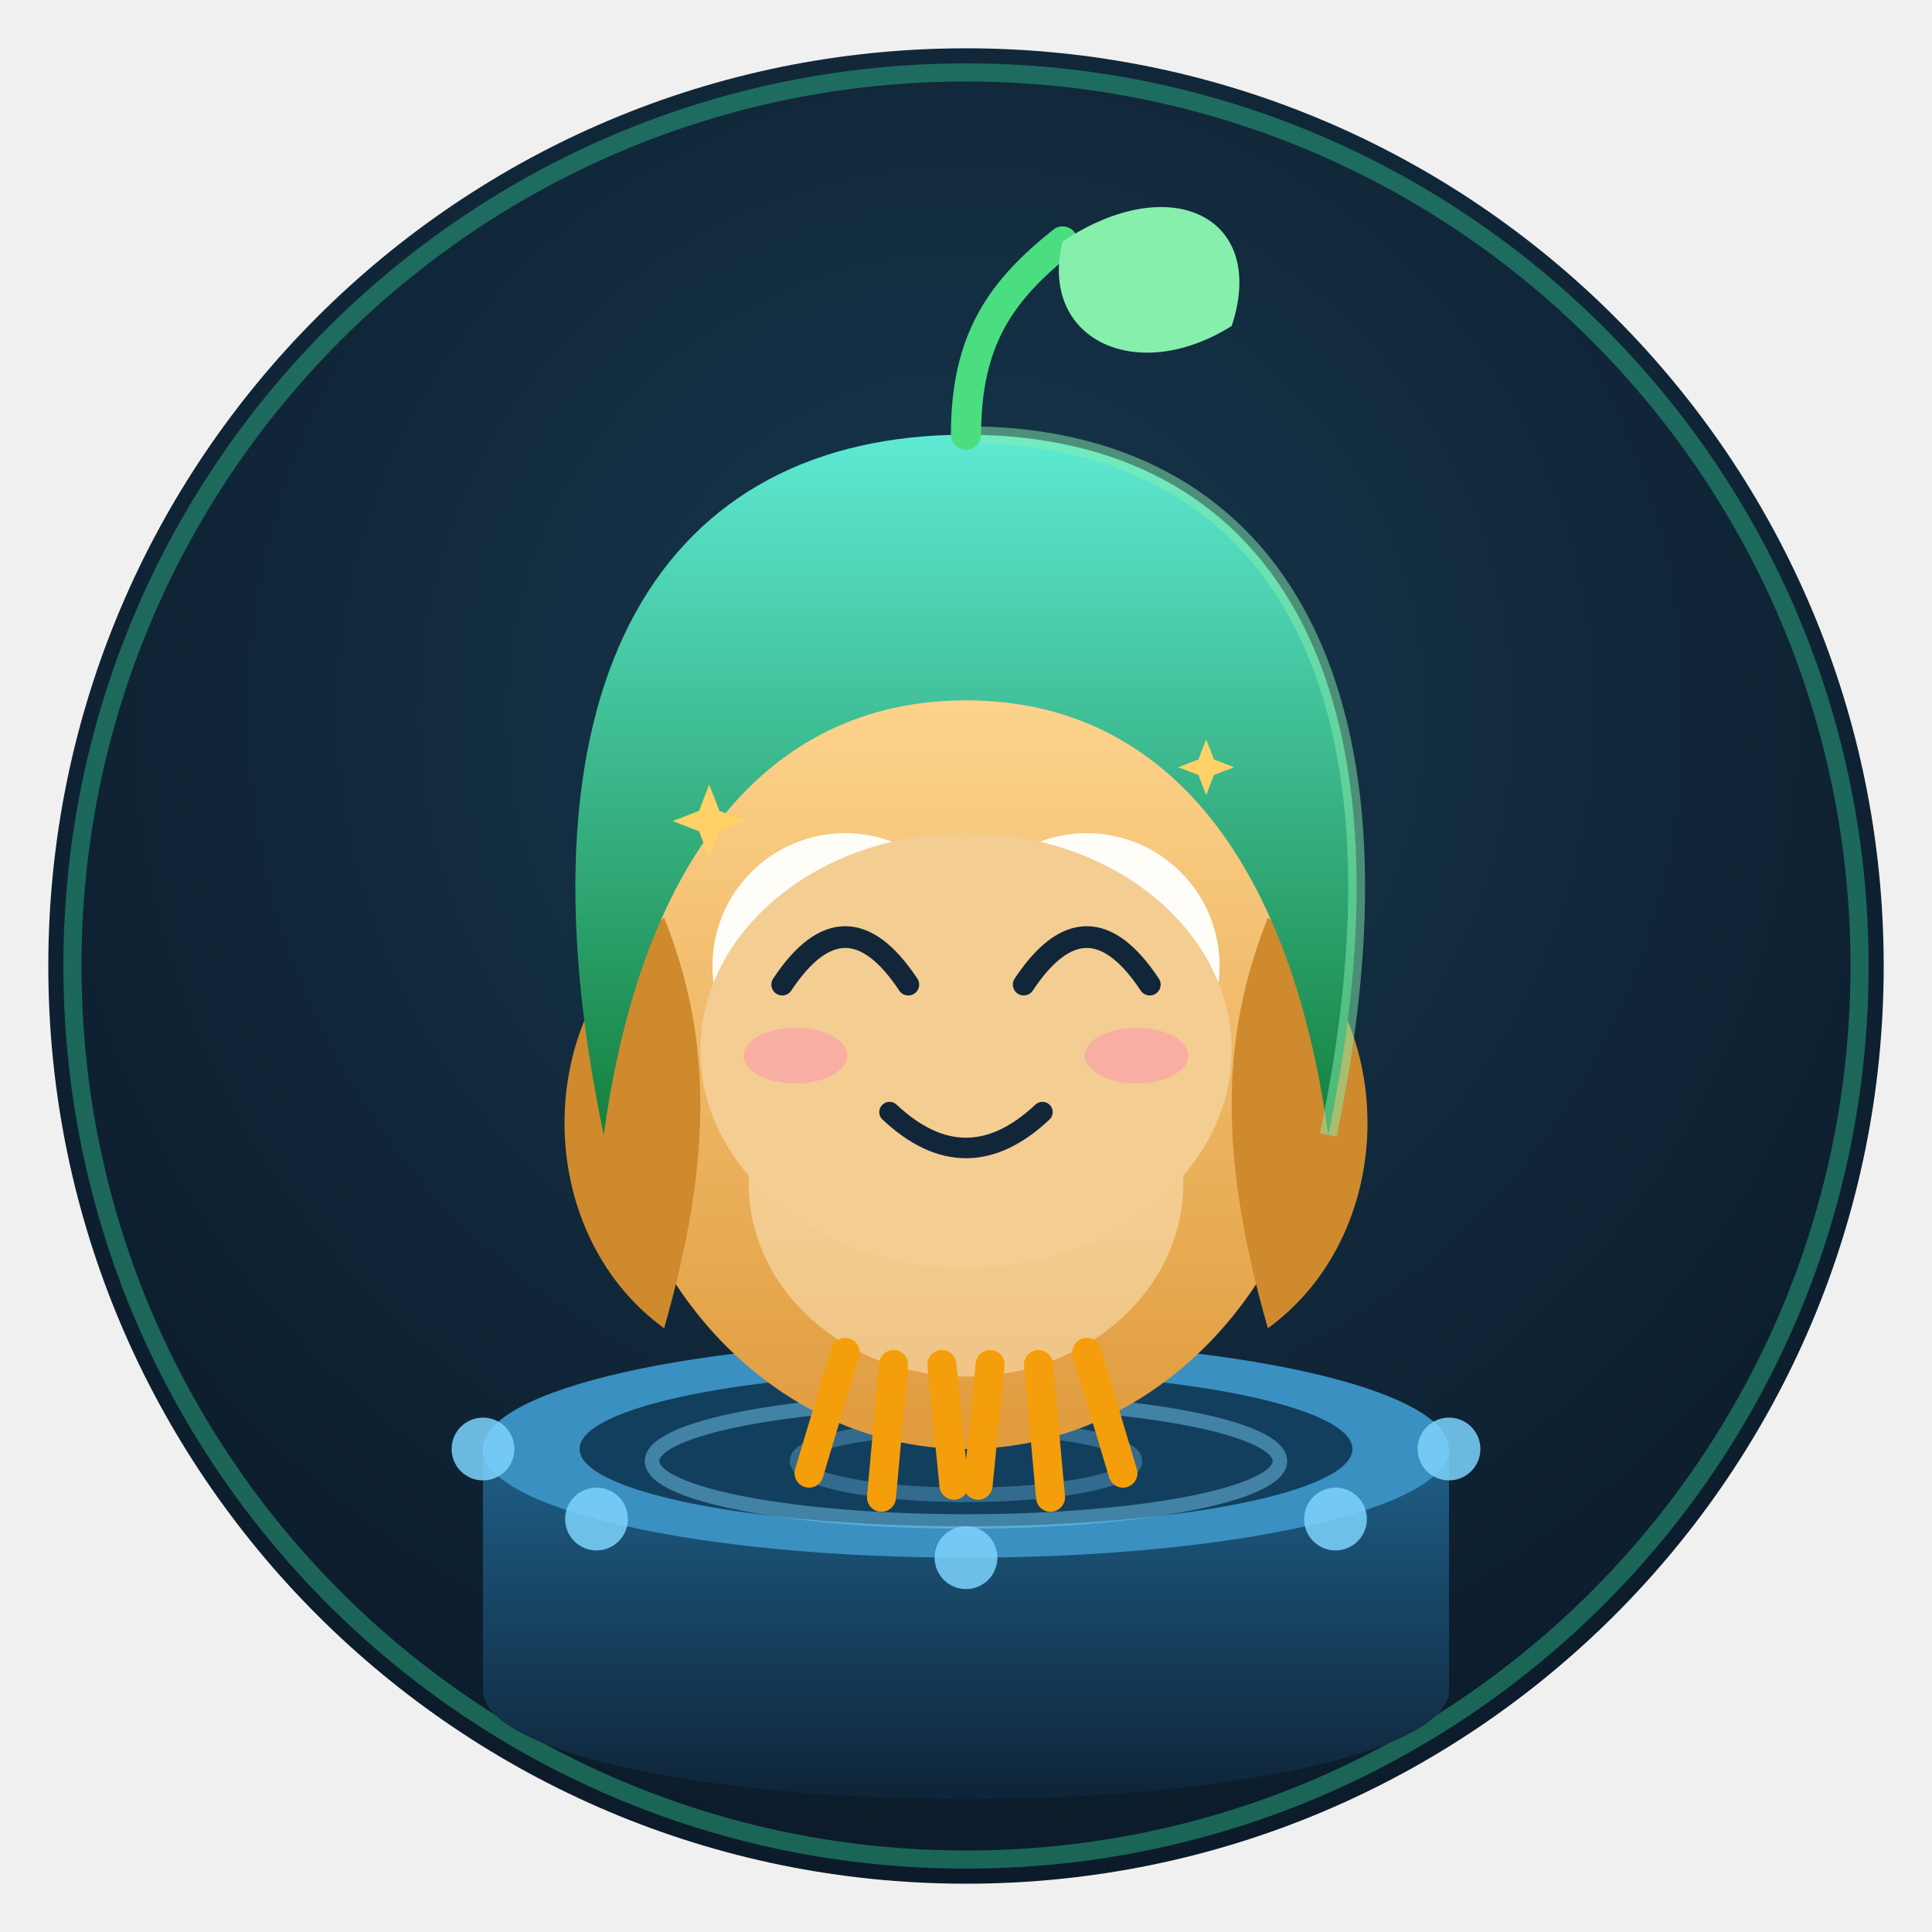
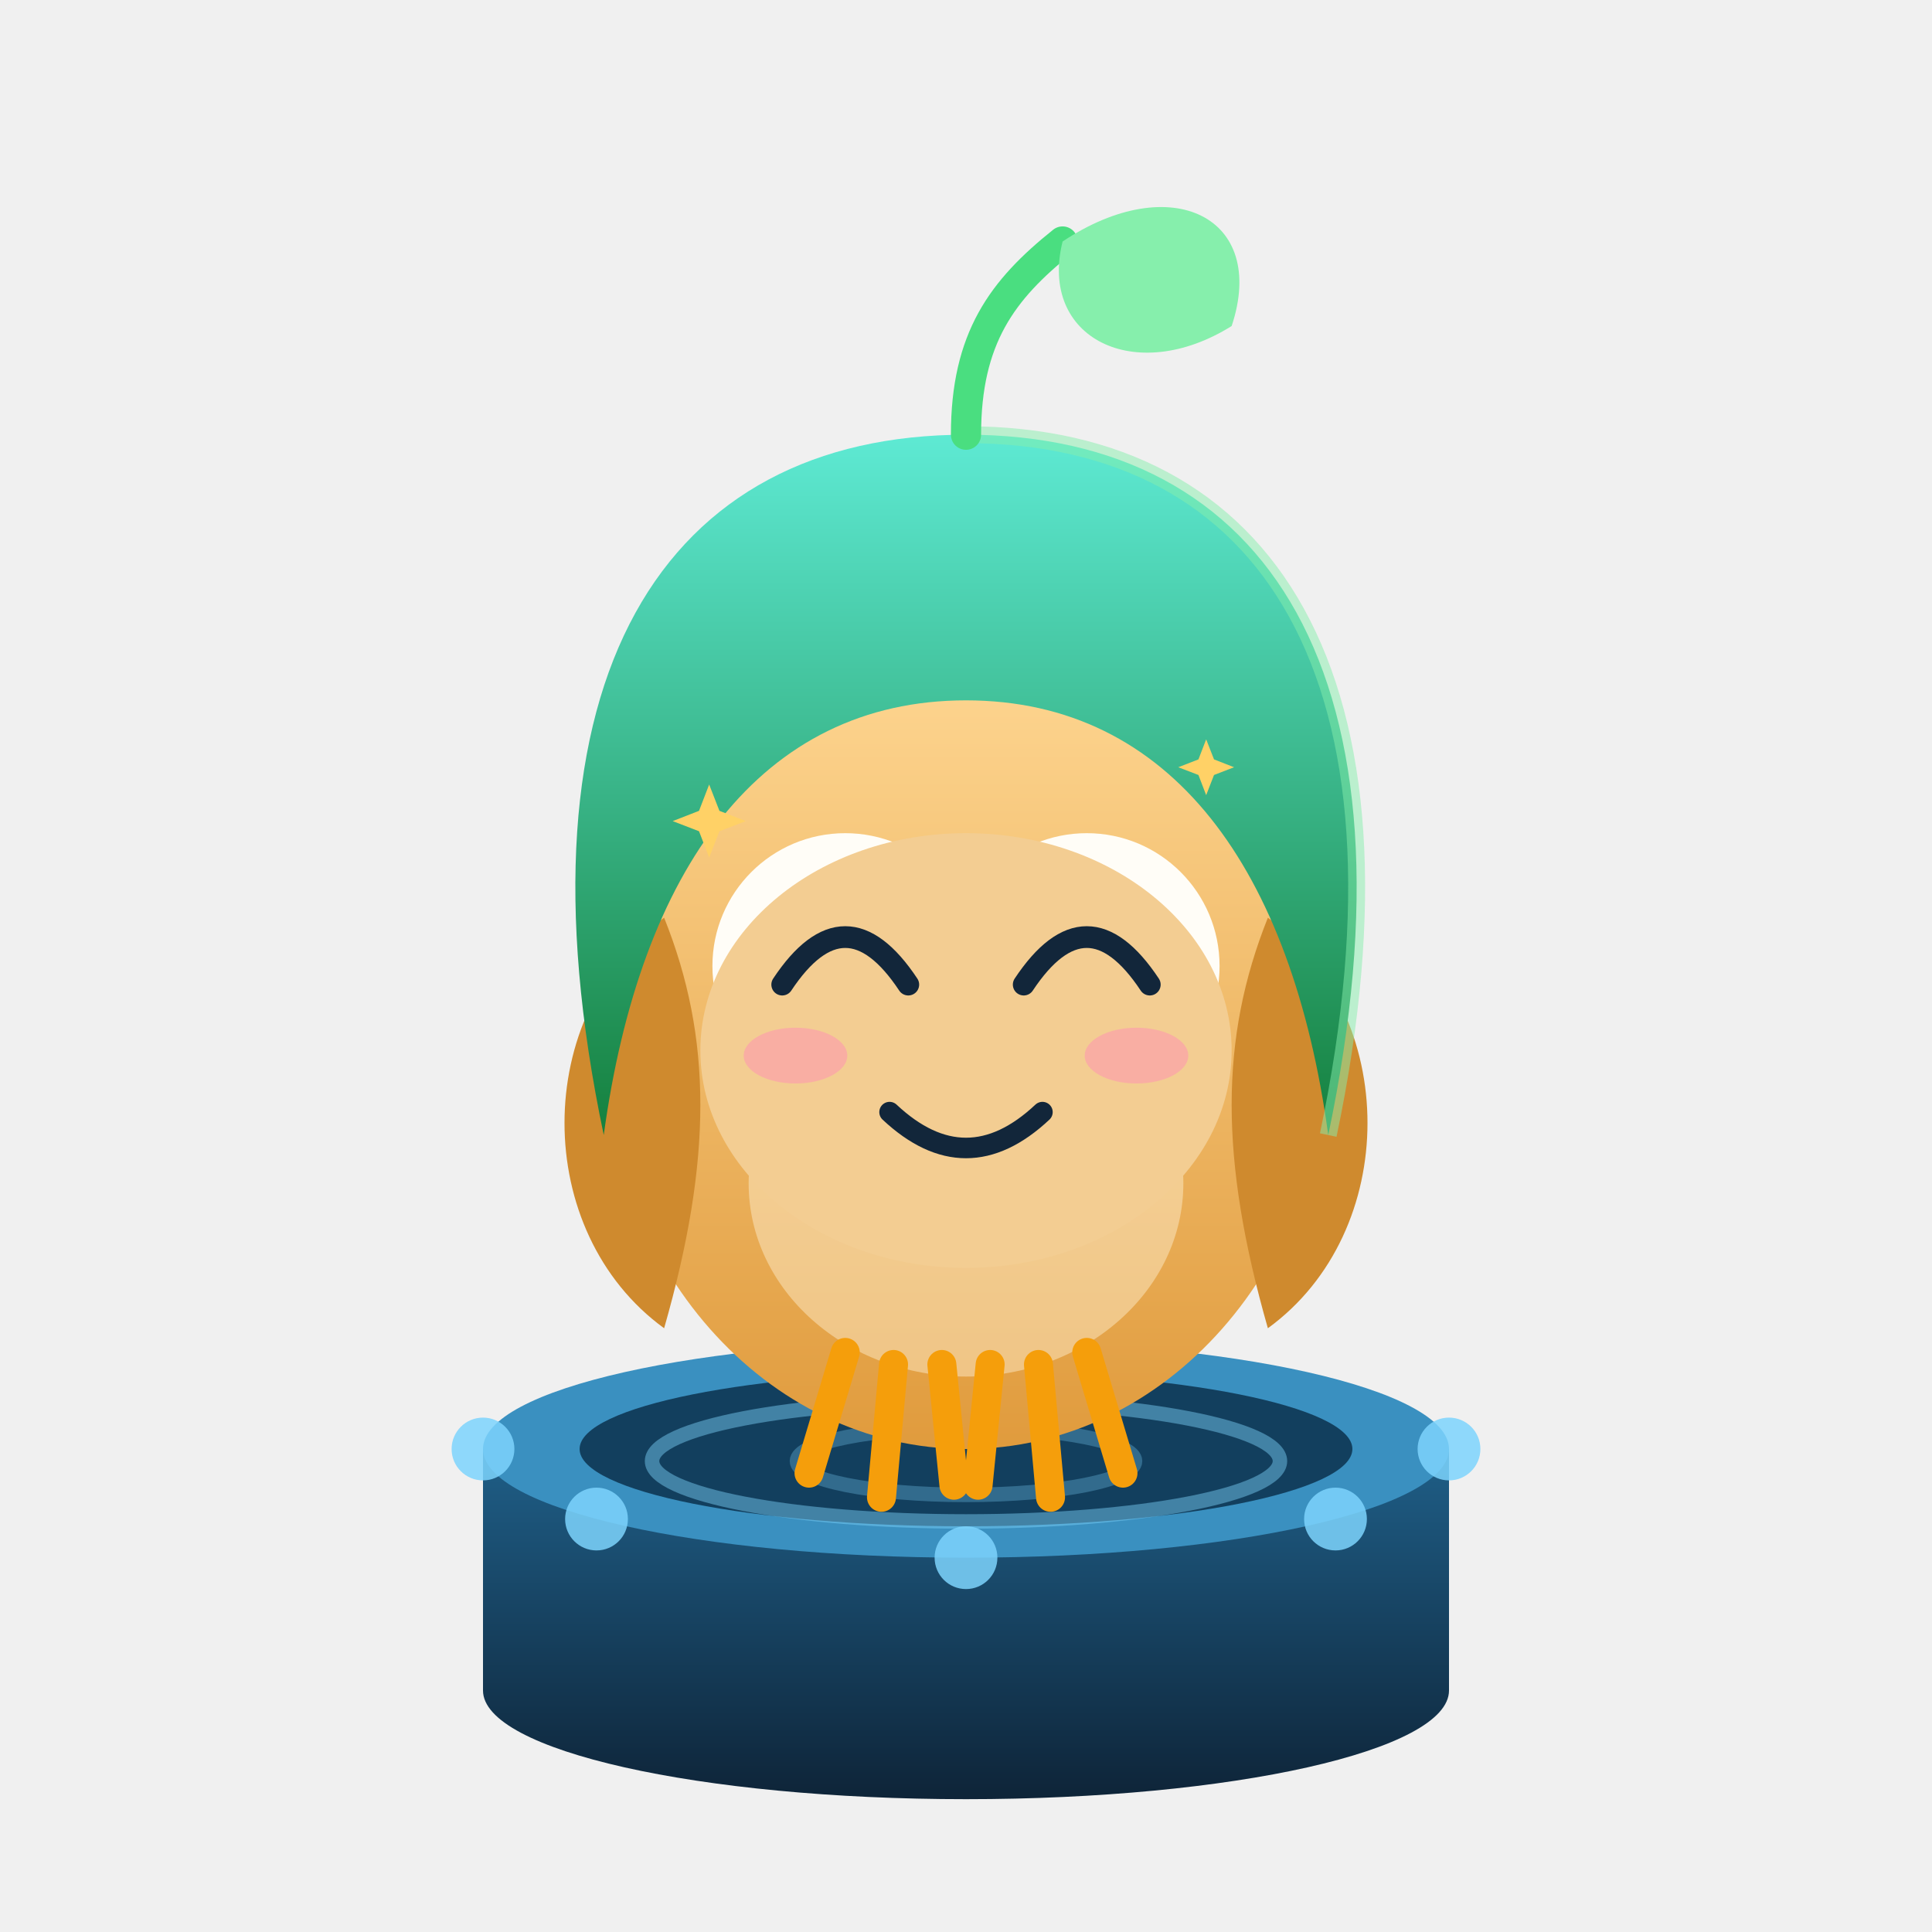
<svg xmlns="http://www.w3.org/2000/svg" viewBox="0 0 160 160" width="160" height="160" role="img" aria-label="小德 · 笑 Smile">
  <style>
.ex-motion { animation: ex-bob 3.2s ease-in-out infinite; transform-box: fill-box; transform-origin: 50% 50%; }
.ex-anim-tear { animation: ex-tear 1.8s ease-in infinite; transform-box: fill-box; transform-origin: center; }
.ex-anim-sweat { animation: ex-tear 1.5s ease-in infinite; transform-box: fill-box; transform-origin: center; }
.ex-anim-heart { animation: ex-heart 2.2s ease-out infinite; transform-box: fill-box; transform-origin: center; }
.ex-anim-spark { animation: ex-spark 1.9s ease-in-out infinite; transform-box: fill-box; transform-origin: center; }
.ex-anim-rain { animation: ex-rain 1.4s linear infinite; transform-box: fill-box; transform-origin: center; }
.ex-anim-confetti { animation: ex-confetti 2.4s linear infinite; transform-box: fill-box; transform-origin: center; }
.ex-anim-pulse { animation: ex-pulse 1.6s ease-in-out infinite; transform-box: fill-box; transform-origin: center; }
.ex-anim-knock { animation: ex-knock 0.55s ease-in-out infinite; transform-box: fill-box; transform-origin: center; }
.ex-anim-knockline { animation: ex-knockline 0.55s ease-out infinite; transform-box: fill-box; transform-origin: center; }
.ex-anim-palm { animation: ex-palm 0.9s ease-in-out infinite; transform-box: fill-box; transform-origin: center; }
.ex-anim-steam { animation: ex-steam 1.8s ease-out infinite; transform-box: fill-box; transform-origin: center; }
.ex-anim-shock { animation: ex-shock 0.5s ease-in-out infinite; transform-box: fill-box; transform-origin: center; }
.ex-anim-please { animation: ex-please 1.4s ease-in-out infinite; transform-box: fill-box; transform-origin: center; }
.ex-anim-drift { animation: ex-drift 4.5s ease-in-out infinite; transform-box: fill-box; transform-origin: center; }
@keyframes ex-bob { 0%,100% { transform: translateY(0); } 50% { transform: translateY(-1.76px); } }
@keyframes ex-tear { 0% { transform: translateY(0); opacity: 0; } 18% { opacity: 1; } 100% { transform: translateY(8px); opacity: 0; } }
@keyframes ex-heart { 0% { transform: translateY(0) scale(.65); opacity: 0; } 20% { opacity: 1; } 100% { transform: translateY(-10px) scale(1.15); opacity: 0; } }
@keyframes ex-spark { 0%,100% { transform: scale(.6) rotate(0deg); opacity: .3; } 50% { transform: scale(1.15) rotate(25deg); opacity: 1; } }
@keyframes ex-rain { 0% { transform: translateY(0); opacity: 0; } 20% { opacity: 1; } 100% { transform: translateY(8px); opacity: 0; } }
@keyframes ex-confetti { 0% { transform: translateY(-4px) rotate(0deg); opacity: 1; } 100% { transform: translateY(14px) rotate(200deg); opacity: 0; } }
@keyframes ex-pulse { 0%,100% { transform: scale(1); opacity: .35; } 50% { transform: scale(1.18); opacity: .7; } }
@keyframes ex-knock { 0%,100% { transform: translateX(3px); } 35% { transform: translateX(0); } }
@keyframes ex-knockline { 0%,100% { transform: scaleX(.6); opacity: .35; } 35% { transform: scaleX(1); opacity: 1; } }
@keyframes ex-palm { 0%,100% { transform: translateY(0) rotate(0deg); } 50% { transform: translateY(-1px) rotate(-4deg); } }
@keyframes ex-steam { 0% { transform: translateY(0); opacity: .7; } 100% { transform: translateY(-7px); opacity: 0; } }
@keyframes ex-shock { 0%,100% { transform: scaleX(.7); opacity: .4; } 50% { transform: scaleX(1.25); opacity: 1; } }
@keyframes ex-please { 0%,100% { transform: translateY(0); } 50% { transform: translateY(-1.5px); } }
@keyframes ex-drift { 0%,100% { transform: translateY(0); } 50% { transform: translateY(-1.5px); } }
@media (prefers-reduced-motion: reduce) {
  .ex-motion, [class*="ex-anim-"] { animation: none !important; }
}
</style>
  <g class="ex-motion ex-smile">
    <g class="ex-base">
      <defs>
-         <radialGradient id="drBadge" cx="50%" cy="36%" r="74%">
-           <stop offset="0" stop-color="#17384f" />
-           <stop offset="1" stop-color="#0a1725" />
-         </radialGradient>
        <linearGradient id="drOwl" x1="0" y1="0" x2="0" y2="1">
          <stop offset="0" stop-color="#ffd894" />
          <stop offset="1" stop-color="#e09b3d" />
        </linearGradient>
        <linearGradient id="drHood" x1="0" y1="0" x2="0" y2="1">
          <stop offset="0" stop-color="#5eead4" />
          <stop offset="1" stop-color="#15803d" />
        </linearGradient>
        <linearGradient id="drPool" x1="0" y1="0" x2="0" y2="1">
          <stop offset="0" stop-color="#1f5f88" />
          <stop offset="1" stop-color="#0e2438" />
        </linearGradient>
      </defs>
-       <circle cx="80" cy="80" r="76" fill="url(#drBadge)" />
-       <circle cx="80" cy="80" r="74" fill="none" stroke="#34d399" stroke-opacity=".4" stroke-width="1.5" />
      <path d="M40 120 L40 140 A40 9 0 0 0 120 140 L120 120 Z" fill="url(#drPool)" />
      <ellipse cx="80" cy="120" rx="40" ry="9" fill="#3a90c0" />
      <ellipse cx="80" cy="120" rx="32" ry="6.4" fill="#123f5e" />
      <ellipse cx="80" cy="121" rx="26" ry="5" fill="none" stroke="#7dd3fc" stroke-opacity=".45" stroke-width="1.2" />
      <ellipse cx="80" cy="121" rx="14" ry="2.8" fill="none" stroke="#7dd3fc" stroke-opacity=".3" stroke-width="1.2" />
      <g fill="#7dd3fc" fill-opacity=".85">
        <circle cx="120" cy="120" r="2.6" />
        <circle cx="110.6" cy="125.8" r="2.6" />
        <circle cx="80" cy="129" r="2.6" />
        <circle cx="49.4" cy="125.8" r="2.6" />
        <circle cx="40" cy="120" r="2.6" />
      </g>
      <ellipse cx="80" cy="86" rx="30" ry="34" fill="url(#drOwl)" />
      <ellipse cx="80" cy="98" rx="18" ry="16" fill="#fff3d6" fill-opacity=".45" />
      <path d="M55 76 C 44 84 44 102 55 110 C 59 96 59 86 55 76 Z" fill="#cf8a2e" />
      <path d="M105 76 C 116 84 116 102 105 110 C 101 96 101 86 105 76 Z" fill="#cf8a2e" />
      <g stroke="#f59e0b" stroke-width="2.4" stroke-linecap="round" fill="none">
        <path d="M70 112 L67 122" />
        <path d="M74 113 L73 124" />
        <path d="M78 113 L79 123" />
        <path d="M82 113 L81 123" />
        <path d="M86 113 L87 124" />
        <path d="M90 112 L93 122" />
      </g>
      <circle cx="70" cy="80" r="11" fill="#fffdf7" />
      <circle cx="90" cy="80" r="11" fill="#fffdf7" />
      <circle cx="70" cy="80" r="5.5" fill="#12263a" />
      <circle cx="90" cy="80" r="5.5" fill="#12263a" />
      <circle cx="72" cy="77.5" r="2" fill="#ffffff" />
      <circle cx="92" cy="77.5" r="2" fill="#ffffff" />
      <path d="M80 84 L75 94 L85 94 Z" fill="#f59e0b" />
      <path d="M80 36 C 105 36 118 56 110 94 C 107 72 97 58 80 58 C 63 58 53 72 50 94 C 42 56 55 36 80 36 Z" fill="url(#drHood)" />
      <path d="M80 36 C 105 36 118 56 110 94" fill="none" stroke="#86efac" stroke-opacity=".5" stroke-width="1.4" />
      <path d="M80 36 C 80 28 83 24 88 20" stroke="#4ade80" stroke-width="2.5" fill="none" stroke-linecap="round" />
      <path d="M88 20 C 97 14 105 18 102 27 C 94 32 86 28 88 20 Z" fill="#86efac" />
    </g>
    <g class="ex-face">
      <ellipse cx="80" cy="87" rx="22" ry="18" fill="#F3CD92" />
      <path d="M 64.78,81.54 Q 70,73.67 75.22,81.54" fill="none" stroke="#12263A" stroke-width="1.8" stroke-linecap="round" />
      <path d="M 84.78,81.54 Q 90,73.67 95.22,81.54" fill="none" stroke="#12263A" stroke-width="1.8" stroke-linecap="round" />
      <path d="M 73.67,92.1 Q 80,98.04 86.33,92.1" fill="none" stroke="#12263A" stroke-width="1.7" stroke-linecap="round" />
      <ellipse cx="65.88" cy="87.42" rx="4.29" ry="2.31" fill="#FF8FB3" opacity="0.5" />
      <ellipse cx="94.12" cy="87.42" rx="4.29" ry="2.31" fill="#FF8FB3" opacity="0.5" />
      <path class="ex-anim-spark" style="animation-delay:0.0s" d="M 58.73,64.97 L 59.58,67.15 L 61.76,68 L 59.58,68.84 L 58.73,71.02 L 57.89,68.84 L 55.71,68 L 57.89,67.15 Z" fill="#FFD166" />
      <path class="ex-anim-spark" style="animation-delay:0.5s" d="M 99.89,61.23 L 100.54,62.89 L 102.2,63.54 L 100.54,64.18 L 99.89,65.85 L 99.25,64.18 L 97.58,63.54 L 99.25,62.89 Z" fill="#FFD166" />
    </g>
  </g>
</svg>
